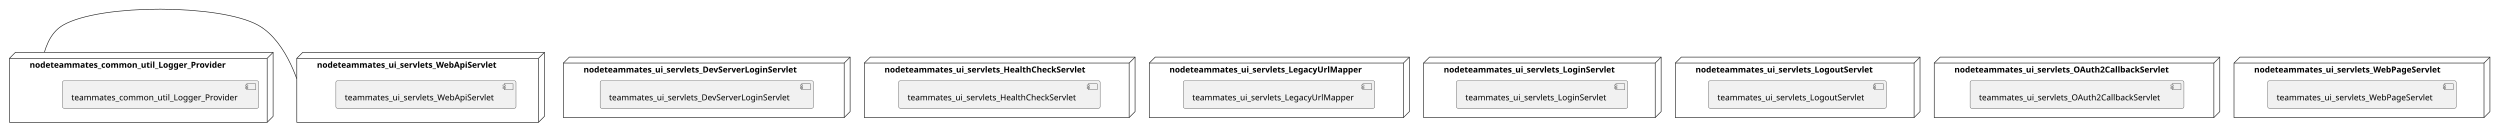
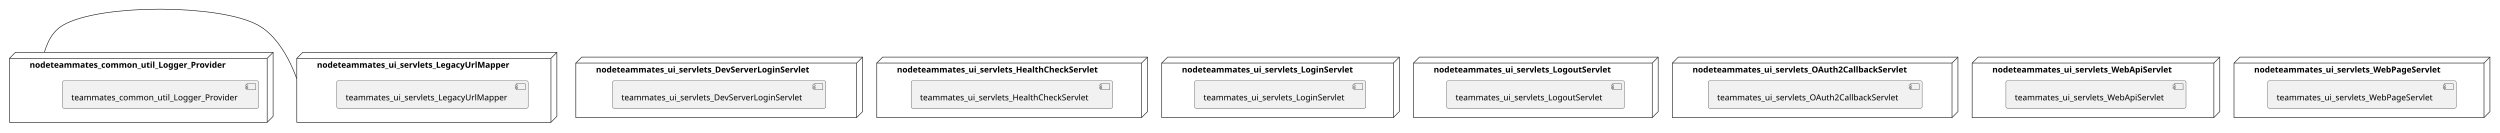
<svg xmlns="http://www.w3.org/2000/svg" xmlns:xlink="http://www.w3.org/1999/xlink" contentStyleType="text/css" height="223px" preserveAspectRatio="none" style="width:4220px;height:223px;background:#FFFFFF;" version="1.1" viewBox="0 0 4220 223" width="4220px" zoomAndPan="magnify">
  <defs />
  <g>
    <g id="cluster_nodeteammates_common_util_Logger_Provider">
      <polygon fill="none" points="16,98.41,26,88.41,461,88.41,461,196.41,451,206.41,16,206.41,16,98.41" style="stroke:#181818;stroke-width:1.0;" />
      <line style="stroke:#181818;stroke-width:1.0;" x1="451" x2="461" y1="98.41" y2="88.41" />
      <line style="stroke:#181818;stroke-width:1.0;" x1="16" x2="451" y1="98.41" y2="98.41" />
      <line style="stroke:#181818;stroke-width:1.0;" x1="451" x2="451" y1="98.41" y2="206.41" />
      <text fill="#000000" font-family="sans-serif" font-size="14" font-weight="bold" lengthAdjust="spacing" textLength="369" x="50" y="114.405">nodeteammates_common_util_Logger_Provider</text>
    </g>
    <g id="cluster_nodeteammates_ui_servlets_DevServerLoginServlet">
-       <polygon fill="none" points="951,106.41,961,96.41,1435,96.41,1435,188.41,1425,198.41,951,198.41,951,106.41" style="stroke:#181818;stroke-width:1.0;" />
-       <line style="stroke:#181818;stroke-width:1.0;" x1="1425" x2="1435" y1="106.41" y2="96.41" />
-       <line style="stroke:#181818;stroke-width:1.0;" x1="951" x2="1425" y1="106.41" y2="106.41" />
-       <line style="stroke:#181818;stroke-width:1.0;" x1="1425" x2="1425" y1="106.41" y2="198.41" />
-       <text fill="#000000" font-family="sans-serif" font-size="14" font-weight="bold" lengthAdjust="spacing" textLength="408" x="985" y="122.405">nodeteammates_ui_servlets_DevServerLoginServlet</text>
+       <polygon fill="none" points="972,106.41,982,96.41,1456,96.41,1456,188.41,1446,198.41,972,198.41,972,106.41" style="stroke:#181818;stroke-width:1.0;" />
+       <line style="stroke:#181818;stroke-width:1.0;" x1="1446" x2="1456" y1="106.41" y2="96.41" />
+       <line style="stroke:#181818;stroke-width:1.0;" x1="972" x2="1446" y1="106.41" y2="106.41" />
+       <line style="stroke:#181818;stroke-width:1.0;" x1="1446" x2="1446" y1="106.41" y2="198.41" />
+       <text fill="#000000" font-family="sans-serif" font-size="14" font-weight="bold" lengthAdjust="spacing" textLength="408" x="1006" y="122.405">nodeteammates_ui_servlets_DevServerLoginServlet</text>
    </g>
    <g id="cluster_nodeteammates_ui_servlets_HealthCheckServlet">
-       <polygon fill="none" points="1459,106.41,1469,96.41,1916,96.41,1916,188.41,1906,198.41,1459,198.41,1459,106.41" style="stroke:#181818;stroke-width:1.0;" />
-       <line style="stroke:#181818;stroke-width:1.0;" x1="1906" x2="1916" y1="106.41" y2="96.41" />
-       <line style="stroke:#181818;stroke-width:1.0;" x1="1459" x2="1906" y1="106.41" y2="106.41" />
-       <line style="stroke:#181818;stroke-width:1.0;" x1="1906" x2="1906" y1="106.41" y2="198.41" />
-       <text fill="#000000" font-family="sans-serif" font-size="14" font-weight="bold" lengthAdjust="spacing" textLength="381" x="1493" y="122.405">nodeteammates_ui_servlets_HealthCheckServlet</text>
+       <polygon fill="none" points="1480,106.41,1490,96.41,1937,96.41,1937,188.41,1927,198.41,1480,198.41,1480,106.41" style="stroke:#181818;stroke-width:1.0;" />
+       <line style="stroke:#181818;stroke-width:1.0;" x1="1927" x2="1937" y1="106.41" y2="96.41" />
+       <line style="stroke:#181818;stroke-width:1.0;" x1="1480" x2="1927" y1="106.41" y2="106.41" />
+       <line style="stroke:#181818;stroke-width:1.0;" x1="1927" x2="1927" y1="106.41" y2="198.41" />
+       <text fill="#000000" font-family="sans-serif" font-size="14" font-weight="bold" lengthAdjust="spacing" textLength="381" x="1514" y="122.405">nodeteammates_ui_servlets_HealthCheckServlet</text>
    </g>
    <g id="cluster_nodeteammates_ui_servlets_LegacyUrlMapper">
-       <polygon fill="none" points="1940,106.41,1950,96.41,2379,96.41,2379,188.41,2369,198.41,1940,198.41,1940,106.41" style="stroke:#181818;stroke-width:1.0;" />
-       <line style="stroke:#181818;stroke-width:1.0;" x1="2369" x2="2379" y1="106.41" y2="96.41" />
-       <line style="stroke:#181818;stroke-width:1.0;" x1="1940" x2="2369" y1="106.41" y2="106.41" />
-       <line style="stroke:#181818;stroke-width:1.0;" x1="2369" x2="2369" y1="106.41" y2="198.41" />
-       <text fill="#000000" font-family="sans-serif" font-size="14" font-weight="bold" lengthAdjust="spacing" textLength="363" x="1974" y="122.405">nodeteammates_ui_servlets_LegacyUrlMapper</text>
+       <polygon fill="none" points="501,98.41,511,88.41,940,88.41,940,196.41,930,206.41,501,206.41,501,98.41" style="stroke:#181818;stroke-width:1.0;" />
+       <line style="stroke:#181818;stroke-width:1.0;" x1="930" x2="940" y1="98.41" y2="88.41" />
+       <line style="stroke:#181818;stroke-width:1.0;" x1="501" x2="930" y1="98.41" y2="98.41" />
+       <line style="stroke:#181818;stroke-width:1.0;" x1="930" x2="930" y1="98.41" y2="206.41" />
+       <text fill="#000000" font-family="sans-serif" font-size="14" font-weight="bold" lengthAdjust="spacing" textLength="363" x="535" y="114.405">nodeteammates_ui_servlets_LegacyUrlMapper</text>
    </g>
    <g id="cluster_nodeteammates_ui_servlets_LoginServlet">
-       <polygon fill="none" points="2403,106.41,2413,96.41,2804,96.41,2804,188.41,2794,198.41,2403,198.41,2403,106.41" style="stroke:#181818;stroke-width:1.0;" />
-       <line style="stroke:#181818;stroke-width:1.0;" x1="2794" x2="2804" y1="106.41" y2="96.41" />
-       <line style="stroke:#181818;stroke-width:1.0;" x1="2403" x2="2794" y1="106.41" y2="106.41" />
-       <line style="stroke:#181818;stroke-width:1.0;" x1="2794" x2="2794" y1="106.41" y2="198.41" />
-       <text fill="#000000" font-family="sans-serif" font-size="14" font-weight="bold" lengthAdjust="spacing" textLength="325" x="2437" y="122.405">nodeteammates_ui_servlets_LoginServlet</text>
+       <polygon fill="none" points="1961,106.41,1971,96.41,2362,96.41,2362,188.41,2352,198.41,1961,198.41,1961,106.41" style="stroke:#181818;stroke-width:1.0;" />
+       <line style="stroke:#181818;stroke-width:1.0;" x1="2352" x2="2362" y1="106.41" y2="96.41" />
+       <line style="stroke:#181818;stroke-width:1.0;" x1="1961" x2="2352" y1="106.41" y2="106.41" />
+       <line style="stroke:#181818;stroke-width:1.0;" x1="2352" x2="2352" y1="106.41" y2="198.41" />
+       <text fill="#000000" font-family="sans-serif" font-size="14" font-weight="bold" lengthAdjust="spacing" textLength="325" x="1995" y="122.405">nodeteammates_ui_servlets_LoginServlet</text>
    </g>
    <g id="cluster_nodeteammates_ui_servlets_LogoutServlet">
-       <polygon fill="none" points="2828,106.41,2838,96.41,3241,96.41,3241,188.41,3231,198.41,2828,198.41,2828,106.41" style="stroke:#181818;stroke-width:1.0;" />
-       <line style="stroke:#181818;stroke-width:1.0;" x1="3231" x2="3241" y1="106.41" y2="96.41" />
-       <line style="stroke:#181818;stroke-width:1.0;" x1="2828" x2="3231" y1="106.41" y2="106.41" />
-       <line style="stroke:#181818;stroke-width:1.0;" x1="3231" x2="3231" y1="106.41" y2="198.41" />
-       <text fill="#000000" font-family="sans-serif" font-size="14" font-weight="bold" lengthAdjust="spacing" textLength="337" x="2862" y="122.405">nodeteammates_ui_servlets_LogoutServlet</text>
+       <polygon fill="none" points="2386,106.41,2396,96.41,2799,96.41,2799,188.41,2789,198.41,2386,198.41,2386,106.41" style="stroke:#181818;stroke-width:1.0;" />
+       <line style="stroke:#181818;stroke-width:1.0;" x1="2789" x2="2799" y1="106.41" y2="96.41" />
+       <line style="stroke:#181818;stroke-width:1.0;" x1="2386" x2="2789" y1="106.41" y2="106.41" />
+       <line style="stroke:#181818;stroke-width:1.0;" x1="2789" x2="2789" y1="106.41" y2="198.41" />
+       <text fill="#000000" font-family="sans-serif" font-size="14" font-weight="bold" lengthAdjust="spacing" textLength="337" x="2420" y="122.405">nodeteammates_ui_servlets_LogoutServlet</text>
    </g>
    <g id="cluster_nodeteammates_ui_servlets_OAuth2CallbackServlet">
-       <polygon fill="none" points="3265,106.41,3275,96.41,3747,96.41,3747,188.41,3737,198.41,3265,198.41,3265,106.41" style="stroke:#181818;stroke-width:1.0;" />
-       <line style="stroke:#181818;stroke-width:1.0;" x1="3737" x2="3747" y1="106.41" y2="96.41" />
-       <line style="stroke:#181818;stroke-width:1.0;" x1="3265" x2="3737" y1="106.41" y2="106.41" />
-       <line style="stroke:#181818;stroke-width:1.0;" x1="3737" x2="3737" y1="106.41" y2="198.41" />
-       <text fill="#000000" font-family="sans-serif" font-size="14" font-weight="bold" lengthAdjust="spacing" textLength="406" x="3299" y="122.405">nodeteammates_ui_servlets_OAuth2CallbackServlet</text>
+       <polygon fill="none" points="2823,106.41,2833,96.41,3305,96.41,3305,188.41,3295,198.41,2823,198.41,2823,106.41" style="stroke:#181818;stroke-width:1.0;" />
+       <line style="stroke:#181818;stroke-width:1.0;" x1="3295" x2="3305" y1="106.41" y2="96.41" />
+       <line style="stroke:#181818;stroke-width:1.0;" x1="2823" x2="3295" y1="106.41" y2="106.41" />
+       <line style="stroke:#181818;stroke-width:1.0;" x1="3295" x2="3295" y1="106.41" y2="198.41" />
+       <text fill="#000000" font-family="sans-serif" font-size="14" font-weight="bold" lengthAdjust="spacing" textLength="406" x="2857" y="122.405">nodeteammates_ui_servlets_OAuth2CallbackServlet</text>
    </g>
    <g id="cluster_nodeteammates_ui_servlets_WebApiServlet">
-       <polygon fill="none" points="501,98.41,511,88.41,919,88.41,919,196.41,909,206.41,501,206.41,501,98.41" style="stroke:#181818;stroke-width:1.0;" />
-       <line style="stroke:#181818;stroke-width:1.0;" x1="909" x2="919" y1="98.41" y2="88.41" />
-       <line style="stroke:#181818;stroke-width:1.0;" x1="501" x2="909" y1="98.41" y2="98.41" />
-       <line style="stroke:#181818;stroke-width:1.0;" x1="909" x2="909" y1="98.41" y2="206.41" />
-       <text fill="#000000" font-family="sans-serif" font-size="14" font-weight="bold" lengthAdjust="spacing" textLength="342" x="535" y="114.405">nodeteammates_ui_servlets_WebApiServlet</text>
+       <polygon fill="none" points="3329,106.41,3339,96.41,3747,96.41,3747,188.41,3737,198.41,3329,198.41,3329,106.41" style="stroke:#181818;stroke-width:1.0;" />
+       <line style="stroke:#181818;stroke-width:1.0;" x1="3737" x2="3747" y1="106.41" y2="96.41" />
+       <line style="stroke:#181818;stroke-width:1.0;" x1="3329" x2="3737" y1="106.41" y2="106.41" />
+       <line style="stroke:#181818;stroke-width:1.0;" x1="3737" x2="3737" y1="106.41" y2="198.41" />
+       <text fill="#000000" font-family="sans-serif" font-size="14" font-weight="bold" lengthAdjust="spacing" textLength="342" x="3363" y="122.405">nodeteammates_ui_servlets_WebApiServlet</text>
    </g>
    <g id="cluster_nodeteammates_ui_servlets_WebPageServlet">
      <polygon fill="none" points="3771,106.41,3781,96.41,4203,96.41,4203,188.41,4193,198.41,3771,198.41,3771,106.41" style="stroke:#181818;stroke-width:1.0;" />
      <line style="stroke:#181818;stroke-width:1.0;" x1="4193" x2="4203" y1="106.41" y2="96.41" />
      <line style="stroke:#181818;stroke-width:1.0;" x1="3771" x2="4193" y1="106.41" y2="106.41" />
      <line style="stroke:#181818;stroke-width:1.0;" x1="4193" x2="4193" y1="106.41" y2="198.41" />
      <text fill="#000000" font-family="sans-serif" font-size="14" font-weight="bold" lengthAdjust="spacing" textLength="356" x="3805" y="122.405">nodeteammates_ui_servlets_WebPageServlet</text>
    </g>
    <g id="elem_teammates_common_util_Logger_Provider">
-       <a href="teammates-teammates-psr.system#_pnZHoFt3Ee-ML_l1n2vV8w" target="_top" title="teammates-teammates-psr.system#_pnZHoFt3Ee-ML_l1n2vV8w" xlink:actuate="onRequest" xlink:href="teammates-teammates-psr.system#_pnZHoFt3Ee-ML_l1n2vV8w" xlink:show="new" xlink:title="teammates-teammates-psr.system#_pnZHoFt3Ee-ML_l1n2vV8w" xlink:type="simple">
+       <a href="teammates-teammates-psr.system#_aAAJsFxAEe-R8pmmlgHKUw" target="_top" title="teammates-teammates-psr.system#_aAAJsFxAEe-R8pmmlgHKUw" xlink:actuate="onRequest" xlink:href="teammates-teammates-psr.system#_aAAJsFxAEe-R8pmmlgHKUw" xlink:show="new" xlink:title="teammates-teammates-psr.system#_aAAJsFxAEe-R8pmmlgHKUw" xlink:type="simple">
        <rect fill="#F1F1F1" height="46.297" rx="2.5" ry="2.5" style="stroke:#181818;stroke-width:0.5;" width="331" x="105.5" y="136.41" />
        <rect fill="#F1F1F1" height="10" style="stroke:#181818;stroke-width:0.5;" width="15" x="416.5" y="141.41" />
        <rect fill="#F1F1F1" height="2" style="stroke:#181818;stroke-width:0.5;" width="4" x="414.5" y="143.41" />
        <rect fill="#F1F1F1" height="2" style="stroke:#181818;stroke-width:0.5;" width="4" x="414.5" y="147.41" />
        <text fill="#000000" font-family="sans-serif" font-size="14" lengthAdjust="spacing" textLength="291" x="120.5" y="169.405">teammates_common_util_Logger_Provider</text>
      </a>
    </g>
    <g id="elem_teammates_ui_servlets_DevServerLoginServlet">
-       <a href="teammates-teammates-psr.system#_pnZHoFt3Ee-ML_l1n2vV8w" target="_top" title="teammates-teammates-psr.system#_pnZHoFt3Ee-ML_l1n2vV8w" xlink:actuate="onRequest" xlink:href="teammates-teammates-psr.system#_pnZHoFt3Ee-ML_l1n2vV8w" xlink:show="new" xlink:title="teammates-teammates-psr.system#_pnZHoFt3Ee-ML_l1n2vV8w" xlink:type="simple">
-         <rect fill="#F1F1F1" height="46.297" rx="2.5" ry="2.5" style="stroke:#181818;stroke-width:0.5;" width="360" x="1013" y="136.41" />
-         <rect fill="#F1F1F1" height="10" style="stroke:#181818;stroke-width:0.5;" width="15" x="1353" y="141.41" />
-         <rect fill="#F1F1F1" height="2" style="stroke:#181818;stroke-width:0.5;" width="4" x="1351" y="143.41" />
-         <rect fill="#F1F1F1" height="2" style="stroke:#181818;stroke-width:0.5;" width="4" x="1351" y="147.41" />
-         <text fill="#000000" font-family="sans-serif" font-size="14" lengthAdjust="spacing" textLength="320" x="1028" y="169.405">teammates_ui_servlets_DevServerLoginServlet</text>
+       <a href="teammates-teammates-psr.system#_aAAJsFxAEe-R8pmmlgHKUw" target="_top" title="teammates-teammates-psr.system#_aAAJsFxAEe-R8pmmlgHKUw" xlink:actuate="onRequest" xlink:href="teammates-teammates-psr.system#_aAAJsFxAEe-R8pmmlgHKUw" xlink:show="new" xlink:title="teammates-teammates-psr.system#_aAAJsFxAEe-R8pmmlgHKUw" xlink:type="simple">
+         <rect fill="#F1F1F1" height="46.297" rx="2.5" ry="2.5" style="stroke:#181818;stroke-width:0.5;" width="360" x="1034" y="136.41" />
+         <rect fill="#F1F1F1" height="10" style="stroke:#181818;stroke-width:0.5;" width="15" x="1374" y="141.41" />
+         <rect fill="#F1F1F1" height="2" style="stroke:#181818;stroke-width:0.5;" width="4" x="1372" y="143.41" />
+         <rect fill="#F1F1F1" height="2" style="stroke:#181818;stroke-width:0.5;" width="4" x="1372" y="147.41" />
+         <text fill="#000000" font-family="sans-serif" font-size="14" lengthAdjust="spacing" textLength="320" x="1049" y="169.405">teammates_ui_servlets_DevServerLoginServlet</text>
      </a>
    </g>
    <g id="elem_teammates_ui_servlets_HealthCheckServlet">
-       <a href="teammates-teammates-psr.system#_pnZHoFt3Ee-ML_l1n2vV8w" target="_top" title="teammates-teammates-psr.system#_pnZHoFt3Ee-ML_l1n2vV8w" xlink:actuate="onRequest" xlink:href="teammates-teammates-psr.system#_pnZHoFt3Ee-ML_l1n2vV8w" xlink:show="new" xlink:title="teammates-teammates-psr.system#_pnZHoFt3Ee-ML_l1n2vV8w" xlink:type="simple">
-         <rect fill="#F1F1F1" height="46.297" rx="2.5" ry="2.5" style="stroke:#181818;stroke-width:0.5;" width="340" x="1517" y="136.41" />
-         <rect fill="#F1F1F1" height="10" style="stroke:#181818;stroke-width:0.5;" width="15" x="1837" y="141.41" />
-         <rect fill="#F1F1F1" height="2" style="stroke:#181818;stroke-width:0.5;" width="4" x="1835" y="143.41" />
-         <rect fill="#F1F1F1" height="2" style="stroke:#181818;stroke-width:0.5;" width="4" x="1835" y="147.41" />
-         <text fill="#000000" font-family="sans-serif" font-size="14" lengthAdjust="spacing" textLength="300" x="1532" y="169.405">teammates_ui_servlets_HealthCheckServlet</text>
+       <a href="teammates-teammates-psr.system#_aAAJsFxAEe-R8pmmlgHKUw" target="_top" title="teammates-teammates-psr.system#_aAAJsFxAEe-R8pmmlgHKUw" xlink:actuate="onRequest" xlink:href="teammates-teammates-psr.system#_aAAJsFxAEe-R8pmmlgHKUw" xlink:show="new" xlink:title="teammates-teammates-psr.system#_aAAJsFxAEe-R8pmmlgHKUw" xlink:type="simple">
+         <rect fill="#F1F1F1" height="46.297" rx="2.5" ry="2.5" style="stroke:#181818;stroke-width:0.5;" width="340" x="1538" y="136.41" />
+         <rect fill="#F1F1F1" height="10" style="stroke:#181818;stroke-width:0.5;" width="15" x="1858" y="141.41" />
+         <rect fill="#F1F1F1" height="2" style="stroke:#181818;stroke-width:0.5;" width="4" x="1856" y="143.41" />
+         <rect fill="#F1F1F1" height="2" style="stroke:#181818;stroke-width:0.5;" width="4" x="1856" y="147.41" />
+         <text fill="#000000" font-family="sans-serif" font-size="14" lengthAdjust="spacing" textLength="300" x="1553" y="169.405">teammates_ui_servlets_HealthCheckServlet</text>
      </a>
    </g>
    <g id="elem_teammates_ui_servlets_LegacyUrlMapper">
-       <a href="teammates-teammates-psr.system#_pnZHoFt3Ee-ML_l1n2vV8w" target="_top" title="teammates-teammates-psr.system#_pnZHoFt3Ee-ML_l1n2vV8w" xlink:actuate="onRequest" xlink:href="teammates-teammates-psr.system#_pnZHoFt3Ee-ML_l1n2vV8w" xlink:show="new" xlink:title="teammates-teammates-psr.system#_pnZHoFt3Ee-ML_l1n2vV8w" xlink:type="simple">
-         <rect fill="#F1F1F1" height="46.297" rx="2.5" ry="2.5" style="stroke:#181818;stroke-width:0.5;" width="323" x="1997.5" y="136.41" />
-         <rect fill="#F1F1F1" height="10" style="stroke:#181818;stroke-width:0.5;" width="15" x="2300.5" y="141.41" />
-         <rect fill="#F1F1F1" height="2" style="stroke:#181818;stroke-width:0.5;" width="4" x="2298.5" y="143.41" />
-         <rect fill="#F1F1F1" height="2" style="stroke:#181818;stroke-width:0.5;" width="4" x="2298.5" y="147.41" />
-         <text fill="#000000" font-family="sans-serif" font-size="14" lengthAdjust="spacing" textLength="283" x="2012.5" y="169.405">teammates_ui_servlets_LegacyUrlMapper</text>
+       <a href="teammates-teammates-psr.system#_aAAJsFxAEe-R8pmmlgHKUw" target="_top" title="teammates-teammates-psr.system#_aAAJsFxAEe-R8pmmlgHKUw" xlink:actuate="onRequest" xlink:href="teammates-teammates-psr.system#_aAAJsFxAEe-R8pmmlgHKUw" xlink:show="new" xlink:title="teammates-teammates-psr.system#_aAAJsFxAEe-R8pmmlgHKUw" xlink:type="simple">
+         <rect fill="#F1F1F1" height="46.297" rx="2.5" ry="2.5" style="stroke:#181818;stroke-width:0.5;" width="323" x="568.5" y="136.41" />
+         <rect fill="#F1F1F1" height="10" style="stroke:#181818;stroke-width:0.5;" width="15" x="871.5" y="141.41" />
+         <rect fill="#F1F1F1" height="2" style="stroke:#181818;stroke-width:0.5;" width="4" x="869.5" y="143.41" />
+         <rect fill="#F1F1F1" height="2" style="stroke:#181818;stroke-width:0.5;" width="4" x="869.5" y="147.41" />
+         <text fill="#000000" font-family="sans-serif" font-size="14" lengthAdjust="spacing" textLength="283" x="583.5" y="169.405">teammates_ui_servlets_LegacyUrlMapper</text>
      </a>
    </g>
    <g id="elem_teammates_ui_servlets_LoginServlet">
-       <a href="teammates-teammates-psr.system#_pnZHoFt3Ee-ML_l1n2vV8w" target="_top" title="teammates-teammates-psr.system#_pnZHoFt3Ee-ML_l1n2vV8w" xlink:actuate="onRequest" xlink:href="teammates-teammates-psr.system#_pnZHoFt3Ee-ML_l1n2vV8w" xlink:show="new" xlink:title="teammates-teammates-psr.system#_pnZHoFt3Ee-ML_l1n2vV8w" xlink:type="simple">
-         <rect fill="#F1F1F1" height="46.297" rx="2.5" ry="2.5" style="stroke:#181818;stroke-width:0.5;" width="289" x="2458.5" y="136.41" />
-         <rect fill="#F1F1F1" height="10" style="stroke:#181818;stroke-width:0.5;" width="15" x="2727.5" y="141.41" />
-         <rect fill="#F1F1F1" height="2" style="stroke:#181818;stroke-width:0.5;" width="4" x="2725.5" y="143.41" />
-         <rect fill="#F1F1F1" height="2" style="stroke:#181818;stroke-width:0.5;" width="4" x="2725.5" y="147.41" />
-         <text fill="#000000" font-family="sans-serif" font-size="14" lengthAdjust="spacing" textLength="249" x="2473.5" y="169.405">teammates_ui_servlets_LoginServlet</text>
+       <a href="teammates-teammates-psr.system#_aAAJsFxAEe-R8pmmlgHKUw" target="_top" title="teammates-teammates-psr.system#_aAAJsFxAEe-R8pmmlgHKUw" xlink:actuate="onRequest" xlink:href="teammates-teammates-psr.system#_aAAJsFxAEe-R8pmmlgHKUw" xlink:show="new" xlink:title="teammates-teammates-psr.system#_aAAJsFxAEe-R8pmmlgHKUw" xlink:type="simple">
+         <rect fill="#F1F1F1" height="46.297" rx="2.5" ry="2.5" style="stroke:#181818;stroke-width:0.5;" width="289" x="2016.5" y="136.41" />
+         <rect fill="#F1F1F1" height="10" style="stroke:#181818;stroke-width:0.5;" width="15" x="2285.5" y="141.41" />
+         <rect fill="#F1F1F1" height="2" style="stroke:#181818;stroke-width:0.5;" width="4" x="2283.5" y="143.41" />
+         <rect fill="#F1F1F1" height="2" style="stroke:#181818;stroke-width:0.5;" width="4" x="2283.5" y="147.41" />
+         <text fill="#000000" font-family="sans-serif" font-size="14" lengthAdjust="spacing" textLength="249" x="2031.5" y="169.405">teammates_ui_servlets_LoginServlet</text>
      </a>
    </g>
    <g id="elem_teammates_ui_servlets_LogoutServlet">
-       <a href="teammates-teammates-psr.system#_pnZHoFt3Ee-ML_l1n2vV8w" target="_top" title="teammates-teammates-psr.system#_pnZHoFt3Ee-ML_l1n2vV8w" xlink:actuate="onRequest" xlink:href="teammates-teammates-psr.system#_pnZHoFt3Ee-ML_l1n2vV8w" xlink:show="new" xlink:title="teammates-teammates-psr.system#_pnZHoFt3Ee-ML_l1n2vV8w" xlink:type="simple">
-         <rect fill="#F1F1F1" height="46.297" rx="2.5" ry="2.5" style="stroke:#181818;stroke-width:0.5;" width="300" x="2884" y="136.41" />
-         <rect fill="#F1F1F1" height="10" style="stroke:#181818;stroke-width:0.5;" width="15" x="3164" y="141.41" />
-         <rect fill="#F1F1F1" height="2" style="stroke:#181818;stroke-width:0.5;" width="4" x="3162" y="143.41" />
-         <rect fill="#F1F1F1" height="2" style="stroke:#181818;stroke-width:0.5;" width="4" x="3162" y="147.41" />
-         <text fill="#000000" font-family="sans-serif" font-size="14" lengthAdjust="spacing" textLength="260" x="2899" y="169.405">teammates_ui_servlets_LogoutServlet</text>
+       <a href="teammates-teammates-psr.system#_aAAJsFxAEe-R8pmmlgHKUw" target="_top" title="teammates-teammates-psr.system#_aAAJsFxAEe-R8pmmlgHKUw" xlink:actuate="onRequest" xlink:href="teammates-teammates-psr.system#_aAAJsFxAEe-R8pmmlgHKUw" xlink:show="new" xlink:title="teammates-teammates-psr.system#_aAAJsFxAEe-R8pmmlgHKUw" xlink:type="simple">
+         <rect fill="#F1F1F1" height="46.297" rx="2.5" ry="2.5" style="stroke:#181818;stroke-width:0.5;" width="300" x="2442" y="136.41" />
+         <rect fill="#F1F1F1" height="10" style="stroke:#181818;stroke-width:0.5;" width="15" x="2722" y="141.41" />
+         <rect fill="#F1F1F1" height="2" style="stroke:#181818;stroke-width:0.5;" width="4" x="2720" y="143.41" />
+         <rect fill="#F1F1F1" height="2" style="stroke:#181818;stroke-width:0.5;" width="4" x="2720" y="147.41" />
+         <text fill="#000000" font-family="sans-serif" font-size="14" lengthAdjust="spacing" textLength="260" x="2457" y="169.405">teammates_ui_servlets_LogoutServlet</text>
      </a>
    </g>
    <g id="elem_teammates_ui_servlets_OAuth2CallbackServlet">
-       <a href="teammates-teammates-psr.system#_pnZHoFt3Ee-ML_l1n2vV8w" target="_top" title="teammates-teammates-psr.system#_pnZHoFt3Ee-ML_l1n2vV8w" xlink:actuate="onRequest" xlink:href="teammates-teammates-psr.system#_pnZHoFt3Ee-ML_l1n2vV8w" xlink:show="new" xlink:title="teammates-teammates-psr.system#_pnZHoFt3Ee-ML_l1n2vV8w" xlink:type="simple">
-         <rect fill="#F1F1F1" height="46.297" rx="2.5" ry="2.5" style="stroke:#181818;stroke-width:0.5;" width="361" x="3325.5" y="136.41" />
-         <rect fill="#F1F1F1" height="10" style="stroke:#181818;stroke-width:0.5;" width="15" x="3666.5" y="141.41" />
-         <rect fill="#F1F1F1" height="2" style="stroke:#181818;stroke-width:0.5;" width="4" x="3664.5" y="143.41" />
-         <rect fill="#F1F1F1" height="2" style="stroke:#181818;stroke-width:0.5;" width="4" x="3664.5" y="147.41" />
-         <text fill="#000000" font-family="sans-serif" font-size="14" lengthAdjust="spacing" textLength="321" x="3340.5" y="169.405">teammates_ui_servlets_OAuth2CallbackServlet</text>
+       <a href="teammates-teammates-psr.system#_aAAJsFxAEe-R8pmmlgHKUw" target="_top" title="teammates-teammates-psr.system#_aAAJsFxAEe-R8pmmlgHKUw" xlink:actuate="onRequest" xlink:href="teammates-teammates-psr.system#_aAAJsFxAEe-R8pmmlgHKUw" xlink:show="new" xlink:title="teammates-teammates-psr.system#_aAAJsFxAEe-R8pmmlgHKUw" xlink:type="simple">
+         <rect fill="#F1F1F1" height="46.297" rx="2.5" ry="2.5" style="stroke:#181818;stroke-width:0.5;" width="361" x="2883.5" y="136.41" />
+         <rect fill="#F1F1F1" height="10" style="stroke:#181818;stroke-width:0.5;" width="15" x="3224.5" y="141.41" />
+         <rect fill="#F1F1F1" height="2" style="stroke:#181818;stroke-width:0.5;" width="4" x="3222.5" y="143.41" />
+         <rect fill="#F1F1F1" height="2" style="stroke:#181818;stroke-width:0.5;" width="4" x="3222.5" y="147.41" />
+         <text fill="#000000" font-family="sans-serif" font-size="14" lengthAdjust="spacing" textLength="321" x="2898.5" y="169.405">teammates_ui_servlets_OAuth2CallbackServlet</text>
      </a>
    </g>
    <g id="elem_teammates_ui_servlets_WebApiServlet">
-       <a href="teammates-teammates-psr.system#_pnZHoFt3Ee-ML_l1n2vV8w" target="_top" title="teammates-teammates-psr.system#_pnZHoFt3Ee-ML_l1n2vV8w" xlink:actuate="onRequest" xlink:href="teammates-teammates-psr.system#_pnZHoFt3Ee-ML_l1n2vV8w" xlink:show="new" xlink:title="teammates-teammates-psr.system#_pnZHoFt3Ee-ML_l1n2vV8w" xlink:type="simple">
-         <rect fill="#F1F1F1" height="46.297" rx="2.5" ry="2.5" style="stroke:#181818;stroke-width:0.5;" width="304" x="567" y="136.41" />
-         <rect fill="#F1F1F1" height="10" style="stroke:#181818;stroke-width:0.5;" width="15" x="851" y="141.41" />
-         <rect fill="#F1F1F1" height="2" style="stroke:#181818;stroke-width:0.5;" width="4" x="849" y="143.41" />
-         <rect fill="#F1F1F1" height="2" style="stroke:#181818;stroke-width:0.5;" width="4" x="849" y="147.41" />
-         <text fill="#000000" font-family="sans-serif" font-size="14" lengthAdjust="spacing" textLength="264" x="582" y="169.405">teammates_ui_servlets_WebApiServlet</text>
+       <a href="teammates-teammates-psr.system#_aAAJsFxAEe-R8pmmlgHKUw" target="_top" title="teammates-teammates-psr.system#_aAAJsFxAEe-R8pmmlgHKUw" xlink:actuate="onRequest" xlink:href="teammates-teammates-psr.system#_aAAJsFxAEe-R8pmmlgHKUw" xlink:show="new" xlink:title="teammates-teammates-psr.system#_aAAJsFxAEe-R8pmmlgHKUw" xlink:type="simple">
+         <rect fill="#F1F1F1" height="46.297" rx="2.5" ry="2.5" style="stroke:#181818;stroke-width:0.5;" width="304" x="3386" y="136.41" />
+         <rect fill="#F1F1F1" height="10" style="stroke:#181818;stroke-width:0.5;" width="15" x="3670" y="141.41" />
+         <rect fill="#F1F1F1" height="2" style="stroke:#181818;stroke-width:0.5;" width="4" x="3668" y="143.41" />
+         <rect fill="#F1F1F1" height="2" style="stroke:#181818;stroke-width:0.5;" width="4" x="3668" y="147.41" />
+         <text fill="#000000" font-family="sans-serif" font-size="14" lengthAdjust="spacing" textLength="264" x="3401" y="169.405">teammates_ui_servlets_WebApiServlet</text>
      </a>
    </g>
    <g id="elem_teammates_ui_servlets_WebPageServlet">
-       <a href="teammates-teammates-psr.system#_pnZHoFt3Ee-ML_l1n2vV8w" target="_top" title="teammates-teammates-psr.system#_pnZHoFt3Ee-ML_l1n2vV8w" xlink:actuate="onRequest" xlink:href="teammates-teammates-psr.system#_pnZHoFt3Ee-ML_l1n2vV8w" xlink:show="new" xlink:title="teammates-teammates-psr.system#_pnZHoFt3Ee-ML_l1n2vV8w" xlink:type="simple">
+       <a href="teammates-teammates-psr.system#_aAAJsFxAEe-R8pmmlgHKUw" target="_top" title="teammates-teammates-psr.system#_aAAJsFxAEe-R8pmmlgHKUw" xlink:actuate="onRequest" xlink:href="teammates-teammates-psr.system#_aAAJsFxAEe-R8pmmlgHKUw" xlink:show="new" xlink:title="teammates-teammates-psr.system#_aAAJsFxAEe-R8pmmlgHKUw" xlink:type="simple">
        <rect fill="#F1F1F1" height="46.297" rx="2.5" ry="2.5" style="stroke:#181818;stroke-width:0.5;" width="318" x="3828" y="136.41" />
        <rect fill="#F1F1F1" height="10" style="stroke:#181818;stroke-width:0.5;" width="15" x="4126" y="141.41" />
        <rect fill="#F1F1F1" height="2" style="stroke:#181818;stroke-width:0.5;" width="4" x="4124" y="143.41" />
        <rect fill="#F1F1F1" height="2" style="stroke:#181818;stroke-width:0.5;" width="4" x="4124" y="147.41" />
        <text fill="#000000" font-family="sans-serif" font-size="14" lengthAdjust="spacing" textLength="278" x="3843" y="169.405">teammates_ui_servlets_WebPageServlet</text>
      </a>
    </g>
-     <g id="link_nodeteammates_common_util_Logger_Provider_nodeteammates_ui_servlets_WebApiServlet">
-       <path d="M75.096,87.992 C75.151,87.796 75.207,87.601 75.263,87.406 C75.375,87.017 75.489,86.627 75.605,86.239 C75.837,85.461 76.077,84.686 76.325,83.914 C76.82,82.369 77.346,80.836 77.906,79.318 C79.026,76.282 80.279,73.307 81.679,70.426 C87.281,58.902 95.245,48.875 106.5,42.41 C169.9,6 371.51,7.04 435.5,42.41 C461.115,56.565 479.007,83.8 490.721,108.434 C493.65,114.592 496.192,120.588 498.372,126.176 C498.917,127.573 499.44,128.945 499.94,130.287 C500.19,130.958 500.434,131.622 500.673,132.278 C500.733,132.442 500.793,132.606 500.852,132.769 " fill="none" id="nodeteammates_common_util_Logger_Provider-nodeteammates_ui_servlets_WebApiServlet" style="stroke:#181818;stroke-width:1.0;" />
+     <g id="link_nodeteammates_common_util_Logger_Provider_nodeteammates_ui_servlets_LegacyUrlMapper">
+       <path d="M75.096,87.992 C75.151,87.796 75.207,87.601 75.263,87.406 C75.375,87.017 75.489,86.627 75.605,86.239 C75.837,85.461 76.077,84.686 76.325,83.914 C76.82,82.369 77.346,80.836 77.906,79.318 C79.026,76.282 80.279,73.307 81.679,70.426 C87.281,58.902 95.245,48.875 106.5,42.41 C169.9,6 371.51,7.04 435.5,42.41 C461.115,56.565 479.007,83.8 490.721,108.434 C493.65,114.592 496.192,120.588 498.372,126.176 C498.917,127.573 499.44,128.945 499.94,130.287 C500.19,130.958 500.434,131.622 500.673,132.278 C500.733,132.442 500.793,132.606 500.852,132.769 " fill="none" id="nodeteammates_common_util_Logger_Provider-nodeteammates_ui_servlets_LegacyUrlMapper" style="stroke:#181818;stroke-width:1.0;" />
    </g>
  </g>
</svg>
